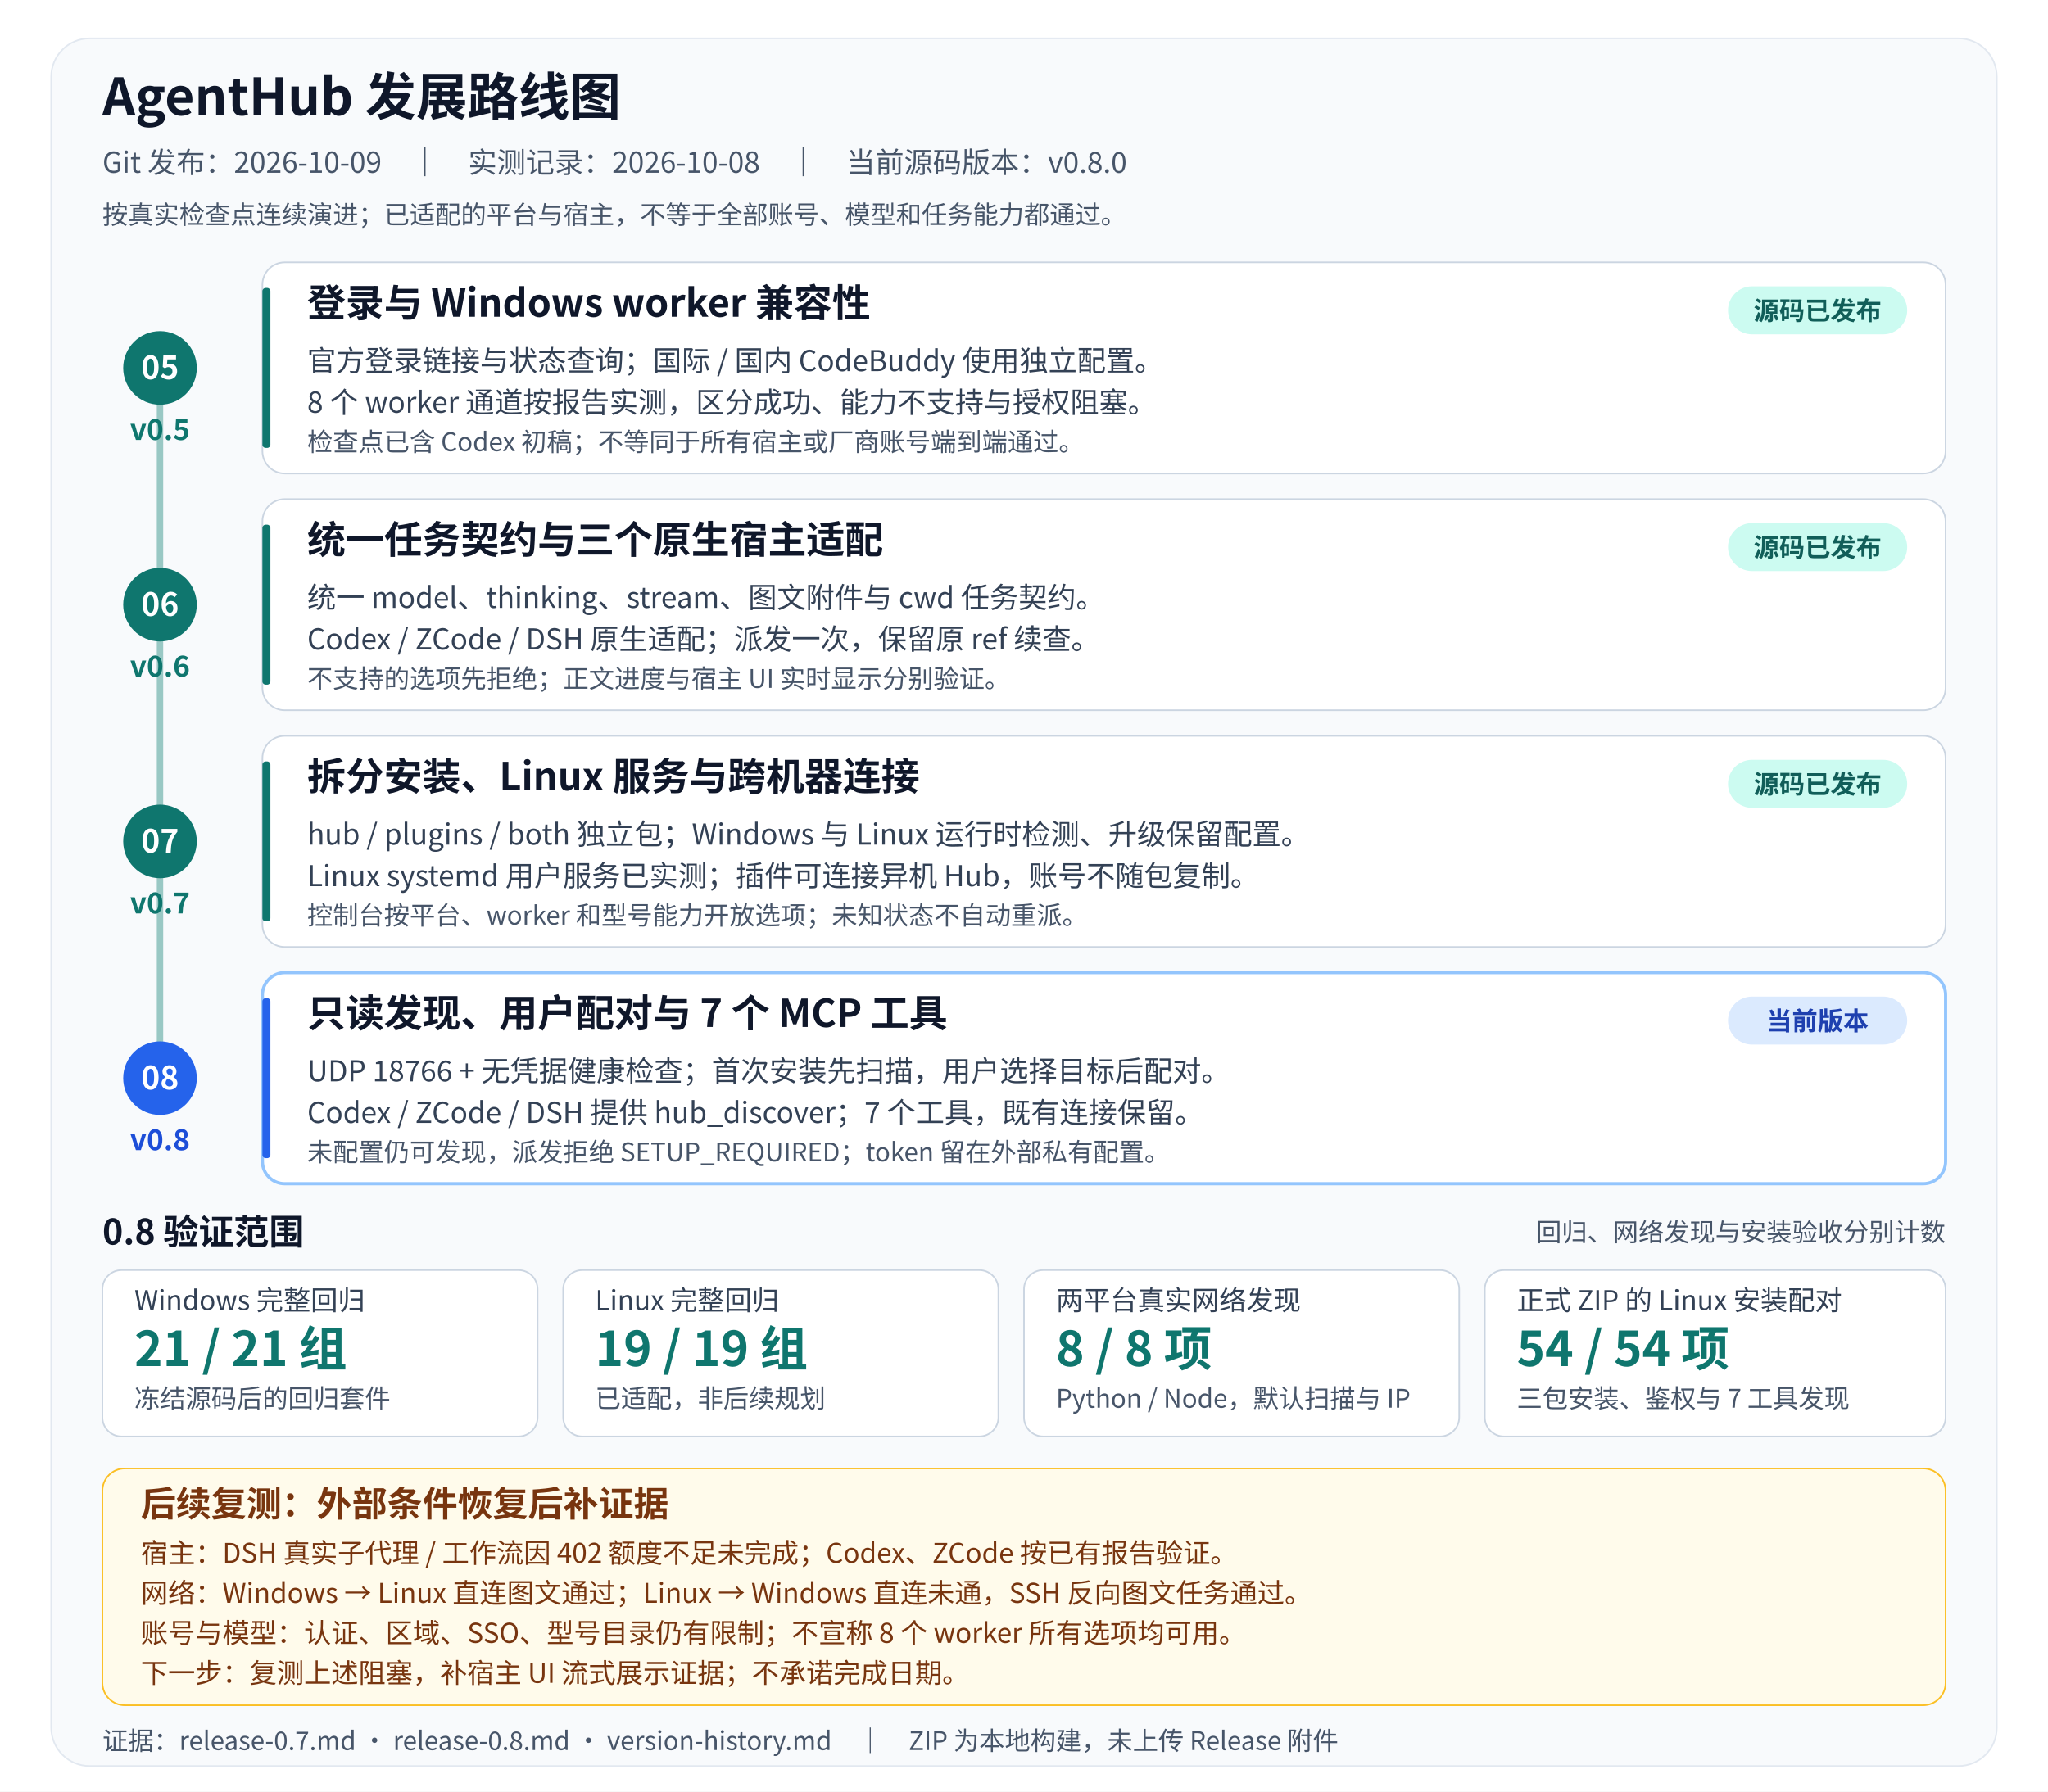
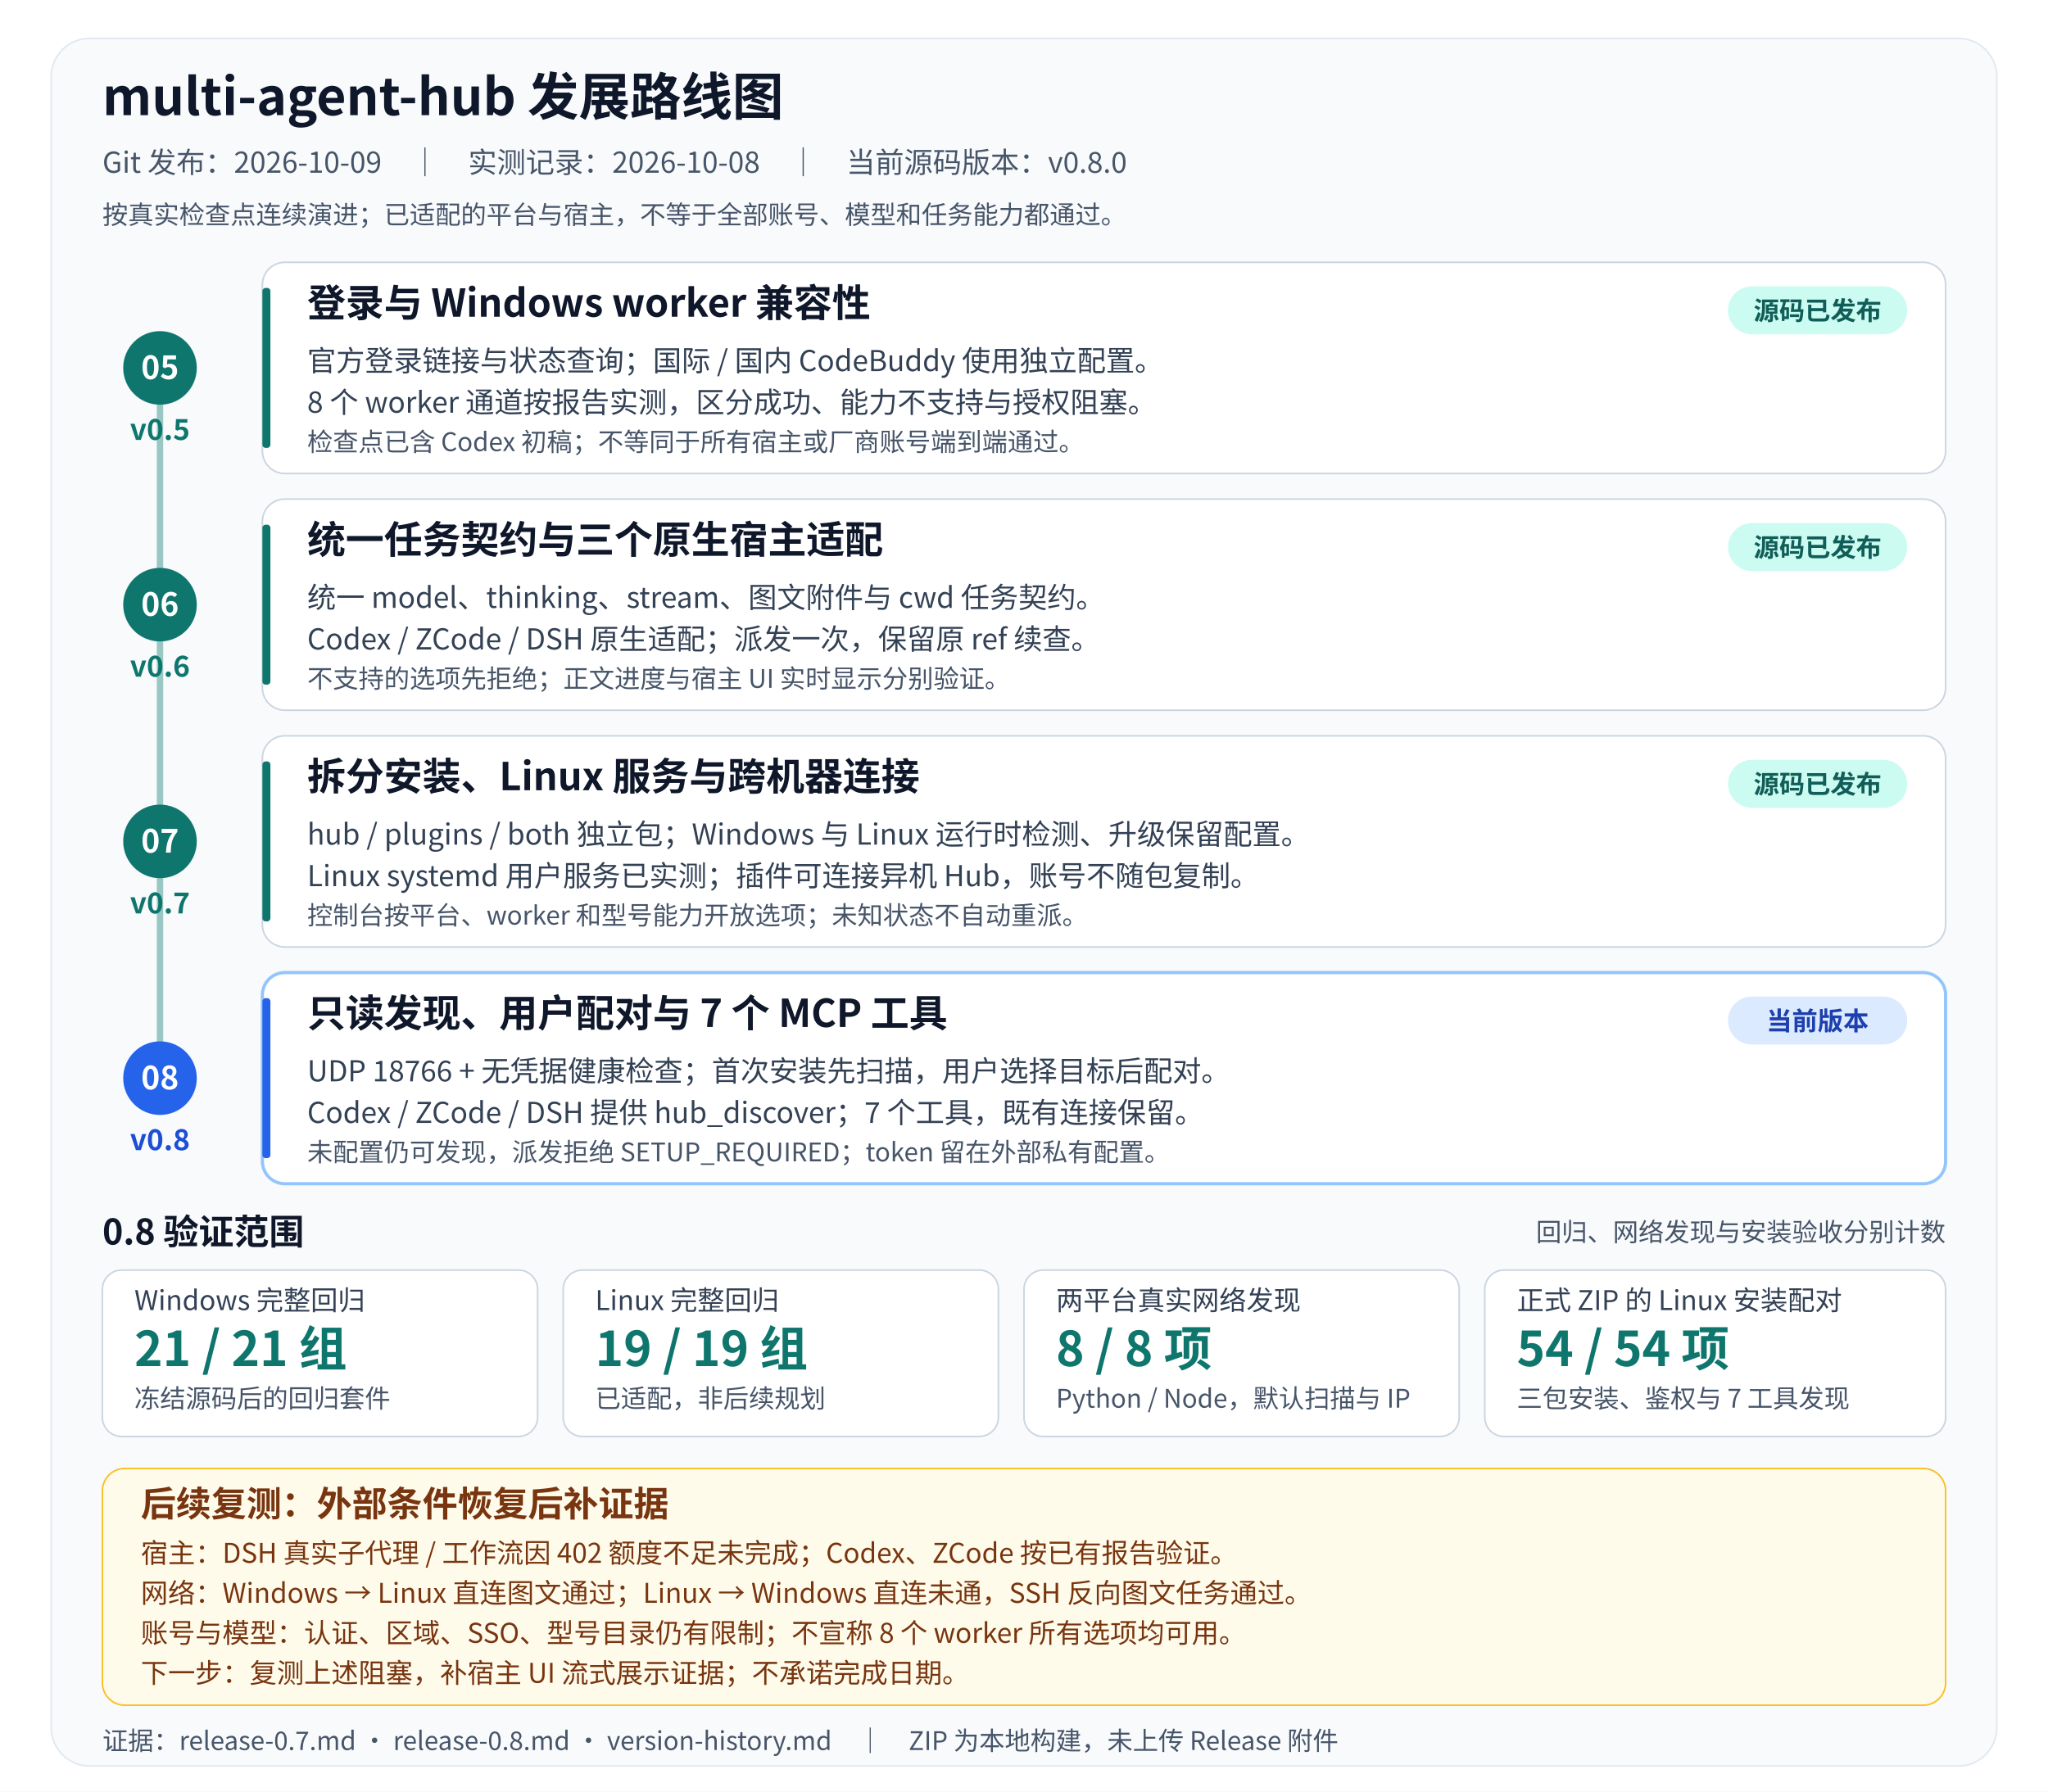
<svg xmlns="http://www.w3.org/2000/svg" width="1280" height="1120" viewBox="0 0 1280 1120" role="img" aria-labelledby="roadmap-title roadmap-desc" font-family="Microsoft YaHei, Noto Sans CJK SC, Segoe UI, sans-serif">
  <defs>
    <style>
      .title { font-size:32px; font-weight:700; fill:#0f172a; }
      .subtitle { font-size:18px; fill:#475569; }
      .stage-title { font-size:24px; font-weight:700; fill:#0f172a; }
      .body { font-size:18px; fill:#334155; }
      .note { font-size:16px; fill:#475569; }
      .badge { font-size:16px; font-weight:700; fill:#115e59; }
      .version { font-size:18px; font-weight:700; fill:#0f766e; }
      .section-title { font-size:22px; font-weight:700; fill:#0f172a; }
      .stat-label { font-size:17px; fill:#334155; }
      .stat-number { font-size:30px; font-weight:700; fill:#0f766e; }
      .limit-title { font-size:22px; font-weight:700; fill:#78350f; }
      .limit-body { font-size:17px; fill:#78350f; }
    </style>
  </defs>
  <rect width="1280" height="1120" fill="#ffffff" />
  <rect x="32" y="24" width="1216" height="1080" rx="24" fill="#f8fafc" stroke="#e2e8f0" />
-   <text x="64" y="72" class="title">AgentHub 发展路线图</text>
+   <text x="64" y="72" class="title">multi-agent-hub 发展路线图</text>
  <text x="64" y="108" class="subtitle">Git 发布：2026-10-09　｜　实测记录：2026-10-08　｜　当前源码版本：v0.8.0</text>
  <text x="64" y="140" class="note">按真实检查点连续演进；已适配的平台与宿主，不等于全部账号、模型和任务能力都通过。</text>
  <line x1="100" y1="230" x2="100" y2="674" stroke="#99c8c4" stroke-width="4" />
  <g id="release-05">
    <circle cx="100" cy="230" r="23" fill="#0f766e" />
    <text x="100" y="237" text-anchor="middle" font-size="20" font-weight="700" fill="#ffffff">05</text>
    <text x="100" y="275" text-anchor="middle" class="version">v0.5</text>
    <rect x="164" y="164" width="1052" height="132" rx="14" fill="#ffffff" stroke="#cbd5e1" />
    <rect x="164" y="180" width="5" height="100" rx="2" fill="#0f766e" />
    <text x="192" y="198" class="stage-title">登录与 Windows worker 兼容性</text>
    <rect x="1080" y="179" width="112" height="30" rx="15" fill="#ccfbf1" />
    <text x="1136" y="200" text-anchor="middle" class="badge">源码已发布</text>
    <text x="192" y="232" class="body">官方登录链接与状态查询；国际 / 国内 CodeBuddy 使用独立配置。</text>
    <text x="192" y="258" class="body">8 个 worker 通道按报告实测，区分成功、能力不支持与授权阻塞。</text>
    <text x="192" y="282" class="note">检查点已含 Codex 初稿；不等同于所有宿主或厂商账号端到端通过。</text>
  </g>
  <g id="release-06">
    <circle cx="100" cy="378" r="23" fill="#0f766e" />
    <text x="100" y="385" text-anchor="middle" font-size="20" font-weight="700" fill="#ffffff">06</text>
    <text x="100" y="423" text-anchor="middle" class="version">v0.6</text>
    <rect x="164" y="312" width="1052" height="132" rx="14" fill="#ffffff" stroke="#cbd5e1" />
    <rect x="164" y="328" width="5" height="100" rx="2" fill="#0f766e" />
    <text x="192" y="346" class="stage-title">统一任务契约与三个原生宿主适配</text>
    <rect x="1080" y="327" width="112" height="30" rx="15" fill="#ccfbf1" />
    <text x="1136" y="348" text-anchor="middle" class="badge">源码已发布</text>
    <text x="192" y="380" class="body">统一 model、thinking、stream、图文附件与 cwd 任务契约。</text>
    <text x="192" y="406" class="body">Codex / ZCode / DSH 原生适配；派发一次，保留原 ref 续查。</text>
    <text x="192" y="430" class="note">不支持的选项先拒绝；正文进度与宿主 UI 实时显示分别验证。</text>
  </g>
  <g id="release-07">
    <circle cx="100" cy="526" r="23" fill="#0f766e" />
    <text x="100" y="533" text-anchor="middle" font-size="20" font-weight="700" fill="#ffffff">07</text>
    <text x="100" y="571" text-anchor="middle" class="version">v0.7</text>
    <rect x="164" y="460" width="1052" height="132" rx="14" fill="#ffffff" stroke="#cbd5e1" />
    <rect x="164" y="476" width="5" height="100" rx="2" fill="#0f766e" />
    <text x="192" y="494" class="stage-title">拆分安装、Linux 服务与跨机器连接</text>
    <rect x="1080" y="475" width="112" height="30" rx="15" fill="#ccfbf1" />
    <text x="1136" y="496" text-anchor="middle" class="badge">源码已发布</text>
    <text x="192" y="528" class="body">hub / plugins / both 独立包；Windows 与 Linux 运行时检测、升级保留配置。</text>
    <text x="192" y="554" class="body">Linux systemd 用户服务已实测；插件可连接异机 Hub，账号不随包复制。</text>
    <text x="192" y="578" class="note">控制台按平台、worker 和型号能力开放选项；未知状态不自动重派。</text>
  </g>
  <g id="release-08">
    <circle cx="100" cy="674" r="23" fill="#2563eb" />
    <text x="100" y="681" text-anchor="middle" font-size="20" font-weight="700" fill="#ffffff">08</text>
    <text x="100" y="719" text-anchor="middle" font-size="18" font-weight="700" fill="#1d4ed8">v0.8</text>
    <rect x="164" y="608" width="1052" height="132" rx="14" fill="#ffffff" stroke="#93c5fd" stroke-width="2" />
    <rect x="164" y="624" width="5" height="100" rx="2" fill="#2563eb" />
    <text x="192" y="642" class="stage-title">只读发现、用户配对与 7 个 MCP 工具</text>
    <rect x="1080" y="623" width="112" height="30" rx="15" fill="#dbeafe" />
    <text x="1136" y="644" text-anchor="middle" font-size="16" font-weight="700" fill="#1e40af">当前版本</text>
    <text x="192" y="676" class="body">UDP 18766 + 无凭据健康检查；首次安装先扫描，用户选择目标后配对。</text>
    <text x="192" y="702" class="body">Codex / ZCode / DSH 提供 hub_discover；7 个工具，既有连接保留。</text>
    <text x="192" y="726" class="note">未配置仍可发现，派发拒绝 SETUP_REQUIRED；token 留在外部私有配置。</text>
  </g>
  <text x="64" y="778" class="section-title">0.8 验证范围</text>
  <text x="1216" y="776" text-anchor="end" class="note">回归、网络发现与安装验收分别计数</text>
  <g id="validation-summary">
    <rect x="64" y="794" width="272" height="104" rx="12" fill="#ffffff" stroke="#cbd5e1" />
    <text x="84" y="819" class="stat-label">Windows 完整回归</text>
    <text x="84" y="854" class="stat-number">21 / 21 组</text>
    <text x="84" y="880" class="note">冻结源码后的回归套件</text>
    <rect x="352" y="794" width="272" height="104" rx="12" fill="#ffffff" stroke="#cbd5e1" />
    <text x="372" y="819" class="stat-label">Linux 完整回归</text>
    <text x="372" y="854" class="stat-number">19 / 19 组</text>
    <text x="372" y="880" class="note">已适配，非后续规划</text>
    <rect x="640" y="794" width="272" height="104" rx="12" fill="#ffffff" stroke="#cbd5e1" />
    <text x="660" y="819" class="stat-label">两平台真实网络发现</text>
    <text x="660" y="854" class="stat-number">8 / 8 项</text>
    <text x="660" y="880" class="note">Python / Node，默认扫描与 IP</text>
    <rect x="928" y="794" width="288" height="104" rx="12" fill="#ffffff" stroke="#cbd5e1" />
    <text x="948" y="819" class="stat-label">正式 ZIP 的 Linux 安装配对</text>
    <text x="948" y="854" class="stat-number">54 / 54 项</text>
    <text x="948" y="880" class="note">三包安装、鉴权与 7 工具发现</text>
  </g>
  <g id="follow-up-validation">
    <rect x="64" y="918" width="1152" height="148" rx="14" fill="#fffbeb" stroke="#fbbf24" />
    <text x="88" y="948" class="limit-title">后续复测：外部条件恢复后补证据</text>
    <text x="88" y="977" class="limit-body">宿主：DSH 真实子代理 / 工作流因 402 额度不足未完成；Codex、ZCode 按已有报告验证。</text>
    <text x="88" y="1002" class="limit-body">网络：Windows → Linux 直连图文通过；Linux → Windows 直连未通，SSH 反向图文任务通过。</text>
    <text x="88" y="1027" class="limit-body">账号与模型：认证、区域、SSO、型号目录仍有限制；不宣称 8 个 worker 所有选项均可用。</text>
    <text x="88" y="1052" class="limit-body">下一步：复测上述阻塞，补宿主 UI 流式展示证据；不承诺完成日期。</text>
  </g>
  <text x="64" y="1094" class="note">证据：release-0.7.md · release-0.8.md · version-history.md　｜　ZIP 为本地构建，未上传 Release 附件</text>
</svg>
